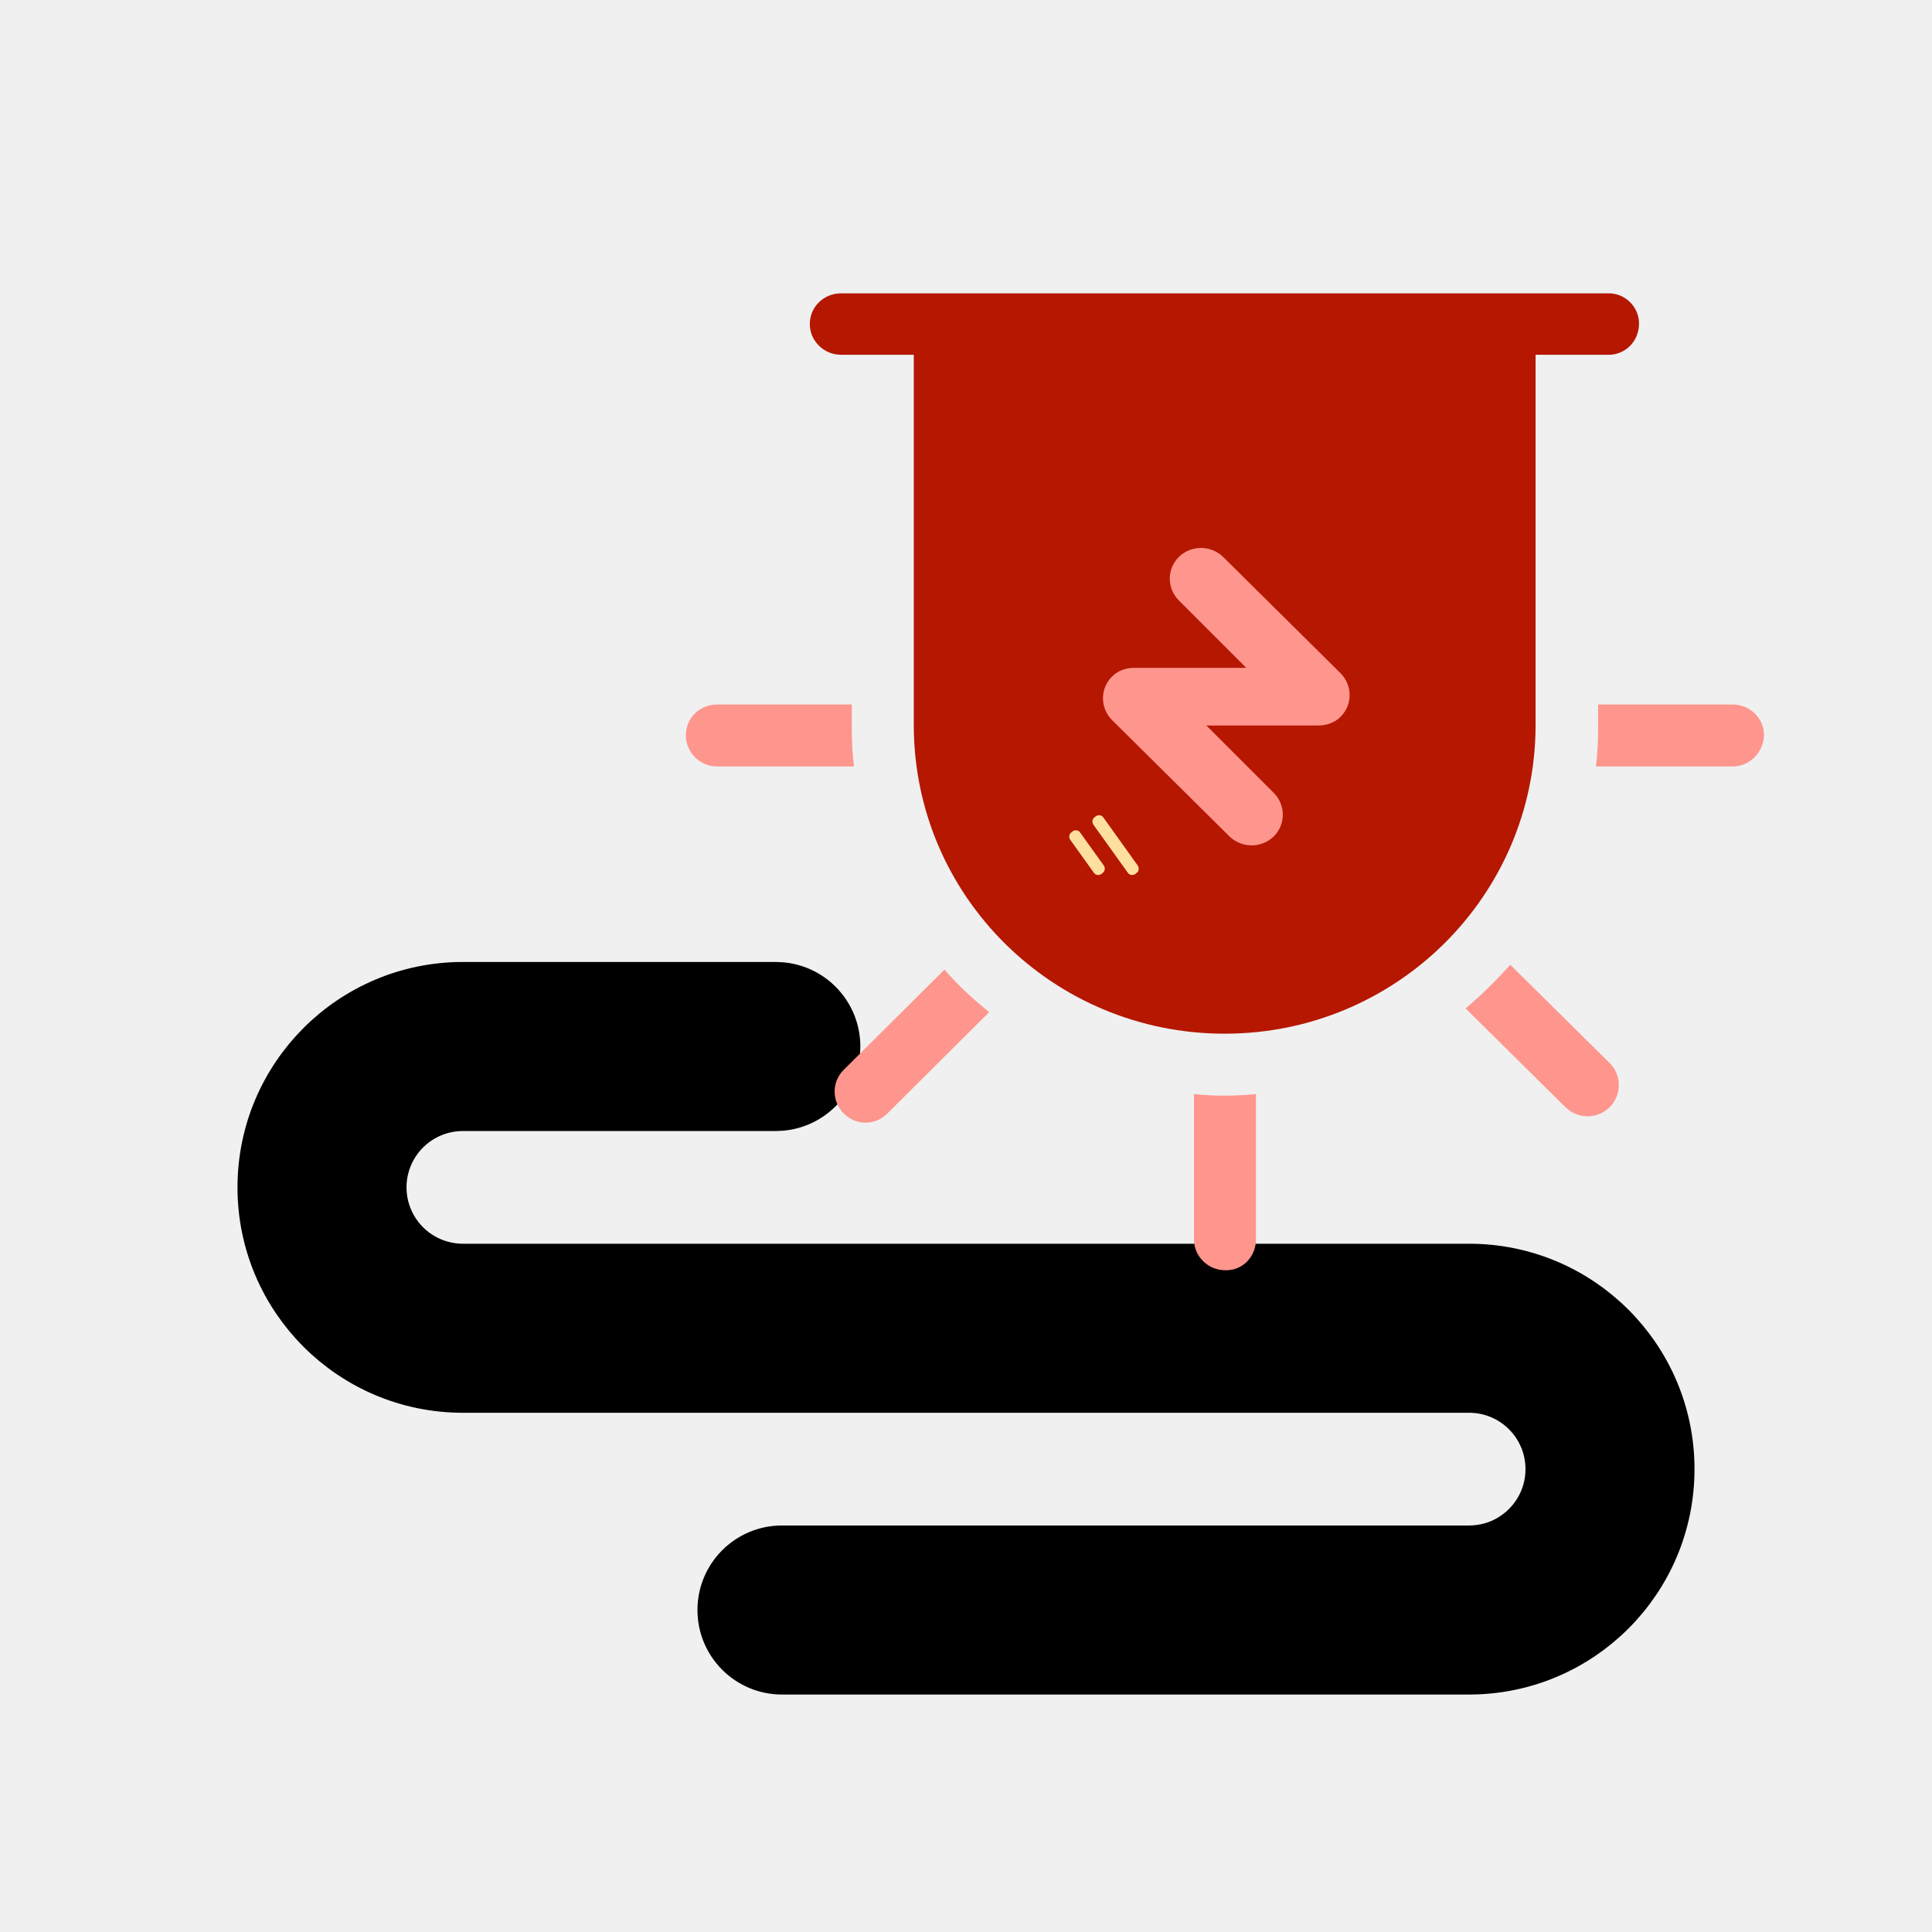
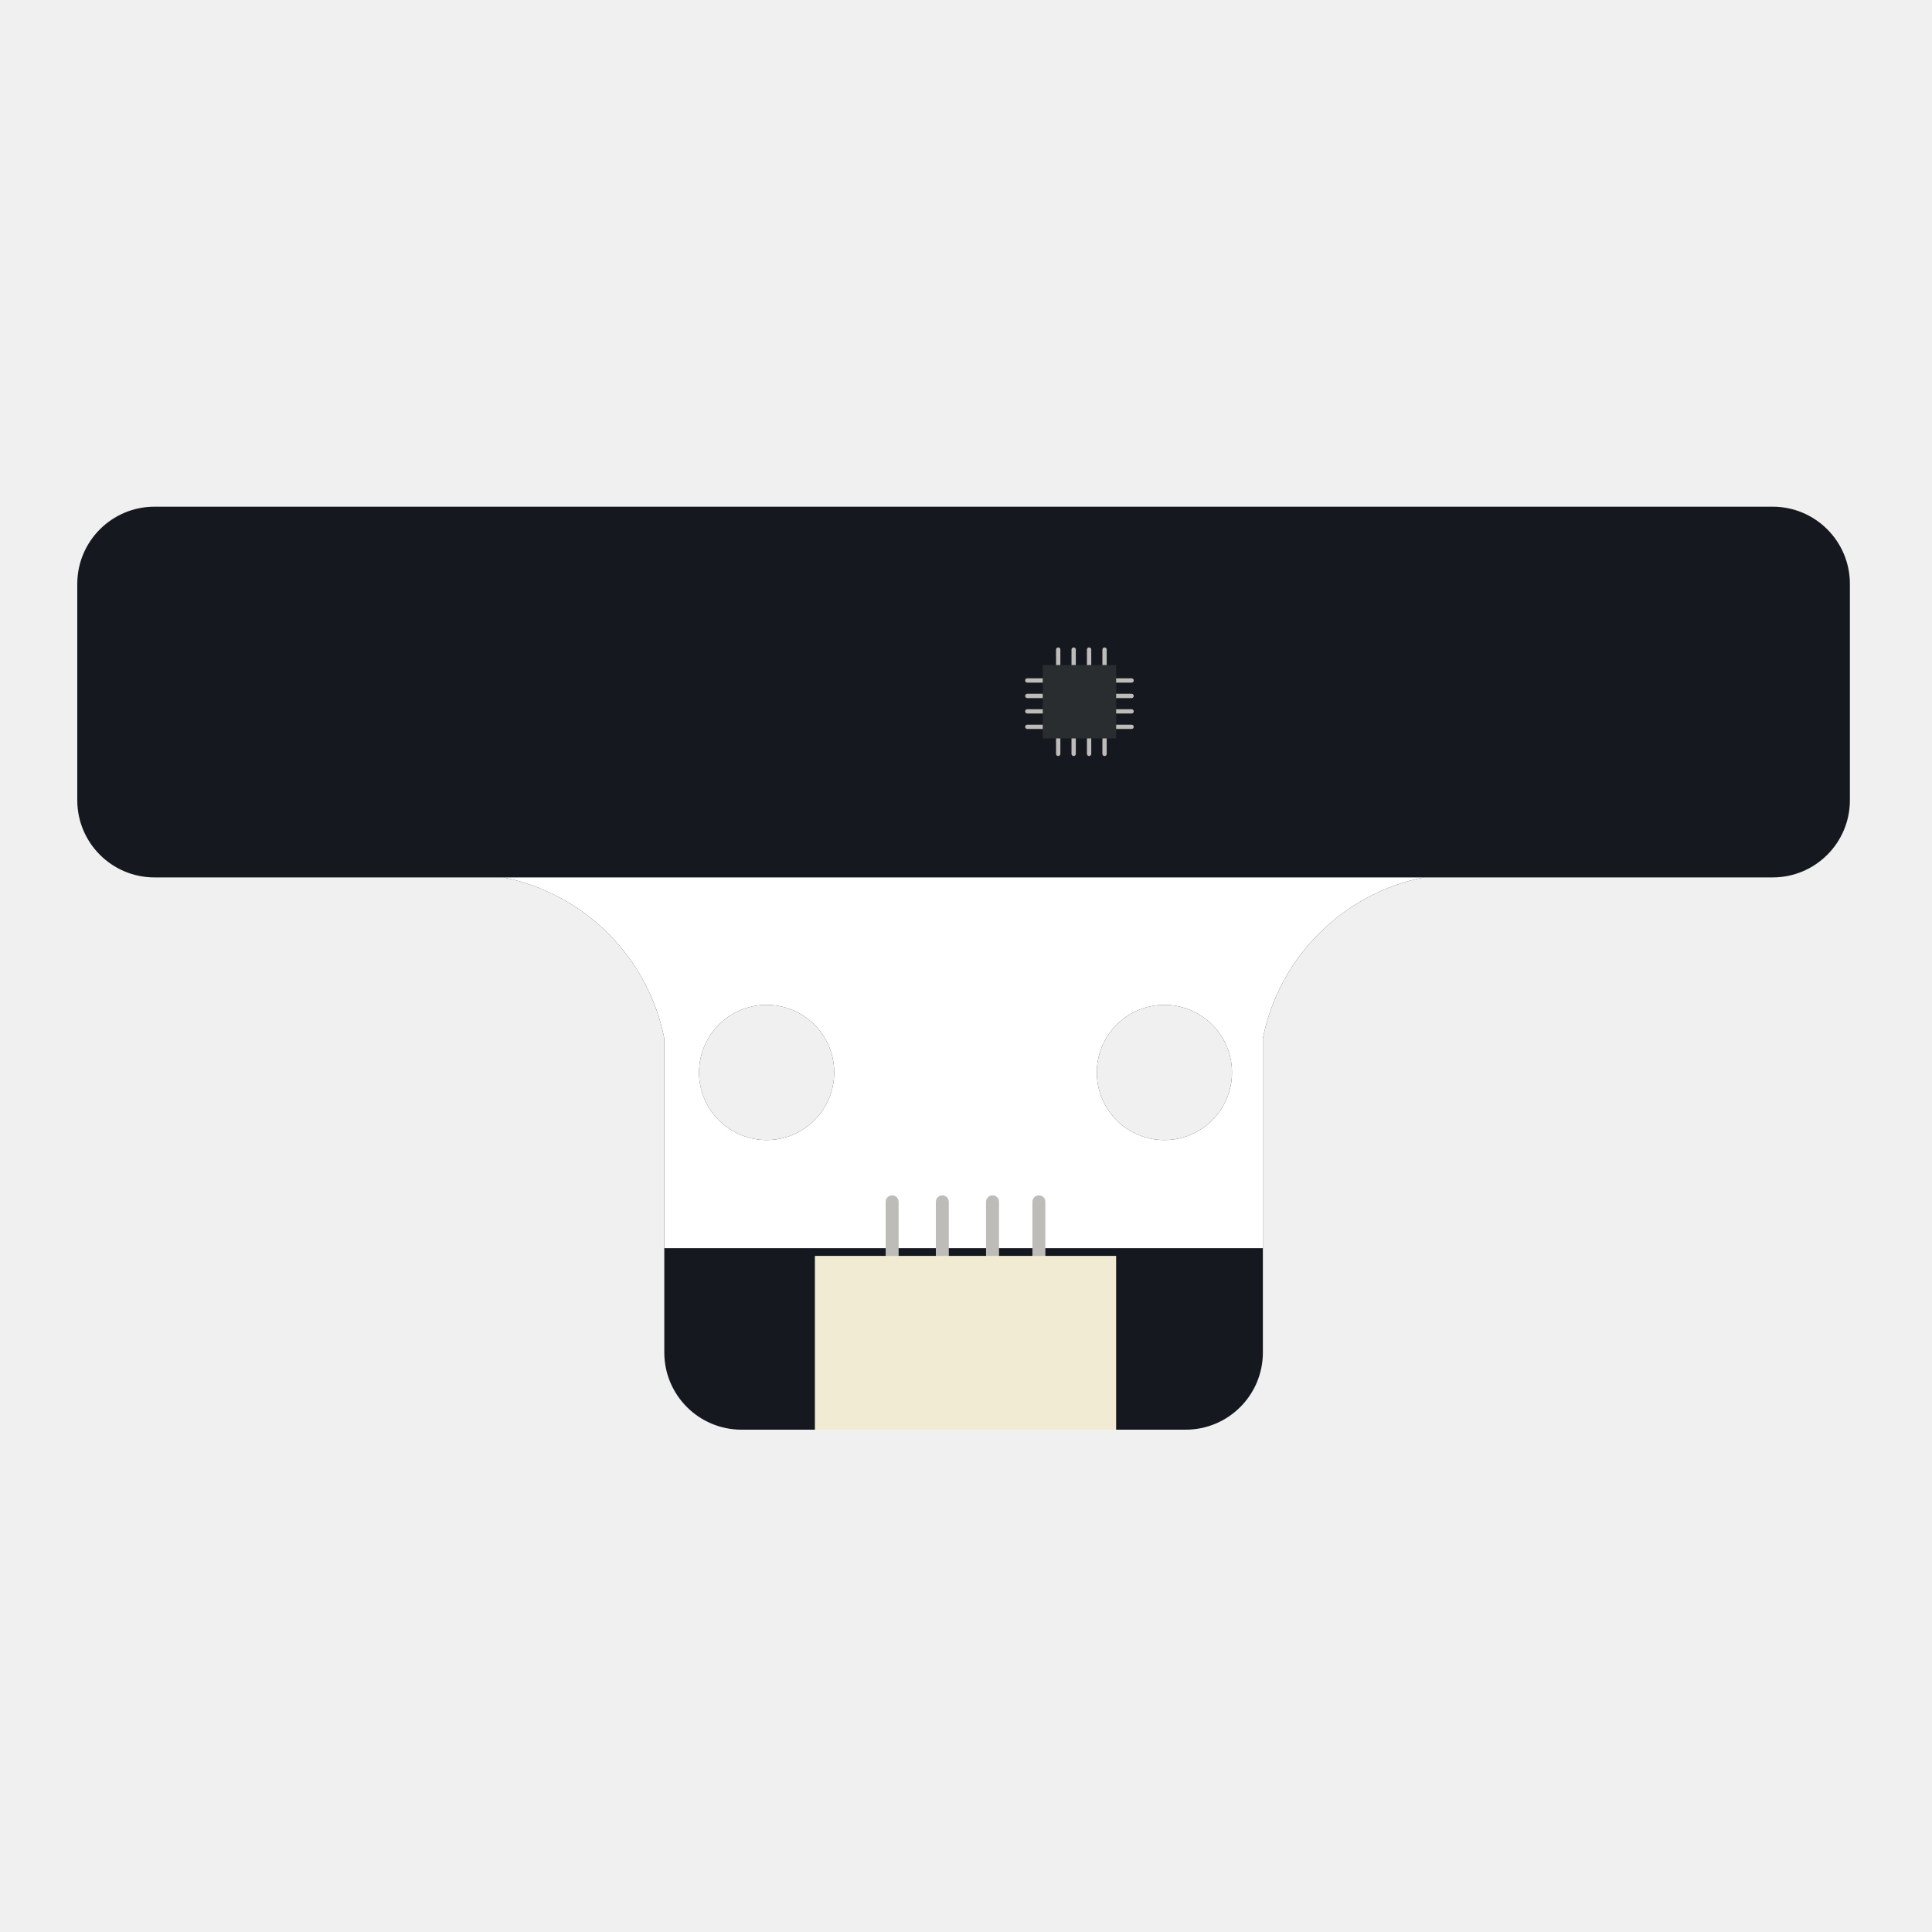
<svg xmlns="http://www.w3.org/2000/svg" width="80" height="80" viewBox="0 0 80 80">
-   <path id="path1" fill="#000000" stroke="#000000" stroke-width="2" d="M 64.167 60.833 C 64.167 58.992 62.674 57.5 60.833 57.5 L 19.167 57.5 C 14.565 57.5 10.834 53.769 10.834 49.167 C 10.834 44.565 14.565 40.834 19.167 40.833 L 32.127 40.833 L 32.383 40.847 C 33.657 40.979 34.625 42.052 34.625 43.333 C 34.625 44.614 33.657 45.688 32.383 45.82 L 32.127 45.833 L 19.167 45.833 C 17.976 45.833 16.875 46.468 16.279 47.5 C 15.684 48.531 15.684 49.802 16.279 50.833 C 16.875 51.865 17.976 52.5 19.167 52.5 L 60.833 52.5 C 65.435 52.5 69.166 56.231 69.166 60.833 C 69.166 65.435 65.435 69.166 60.833 69.167 L 32.38 69.167 C 30.999 69.167 29.88 68.047 29.88 66.667 C 29.88 65.286 30.999 64.167 32.38 64.167 L 60.833 64.167 C 62.674 64.167 64.167 62.674 64.167 60.833 Z" />
-   <g id="g1">
-     <path id="path2" fill="#b51700" stroke="none" d="M 66.642 14.691 L 63.585 14.691 L 63.585 30.019 C 63.585 37.069 57.829 42.803 50.712 42.803 C 43.594 42.803 37.838 37.092 37.838 30.019 L 37.838 14.691 L 34.826 14.691 C 34.112 14.691 33.532 14.111 33.532 13.419 C 33.532 12.705 34.112 12.147 34.826 12.147 L 66.575 12.147 C 67.289 12.125 67.869 12.705 67.869 13.397 C 67.869 14.088 67.356 14.668 66.642 14.691 Z M 40.426 29.171" />
-     <path id="path3" fill="#fe968d" stroke="none" d="M 66.664 45.838 C 66.151 46.351 65.326 46.351 64.813 45.838 L 60.685 41.755 C 61.354 41.197 61.957 40.595 62.537 39.948 L 66.664 44.031 C 67.155 44.521 67.155 45.325 66.664 45.838 Z M 50.734 52.598 C 50.02 52.598 49.44 52.018 49.44 51.326 L 49.44 45.302 C 49.864 45.347 50.288 45.369 50.712 45.369 C 51.158 45.369 51.582 45.347 52.006 45.302 L 52.006 51.326 C 52.006 52.04 51.448 52.621 50.734 52.598 Z M 34.937 46.106 C 34.446 45.615 34.424 44.811 34.937 44.298 L 39.11 40.148 C 39.667 40.795 40.292 41.375 40.961 41.911 L 36.767 46.083 C 36.254 46.619 35.45 46.619 34.937 46.106 Z M 71.752 31.737 L 66.084 31.737 C 66.151 31.201 66.174 30.666 66.174 30.13 L 66.174 29.171 L 71.752 29.171 C 72.466 29.171 73.046 29.751 73.046 30.443 C 73.023 31.157 72.443 31.737 71.752 31.737 Z M 28.4 30.443 C 28.4 29.729 28.98 29.171 29.694 29.171 L 35.272 29.171 L 35.272 30.13 C 35.272 30.666 35.294 31.201 35.361 31.737 L 29.694 31.737 C 28.98 31.737 28.4 31.157 28.4 30.443 Z M 54.594 30.041 L 49.953 30.041 L 52.742 32.83 C 53.233 33.321 53.255 34.124 52.742 34.637 C 52.229 35.128 51.426 35.128 50.912 34.637 L 46.049 29.818 C 45.558 29.327 45.535 28.524 46.049 28.011 C 46.294 27.765 46.629 27.654 46.963 27.654 L 51.604 27.654 L 48.815 24.865 C 48.324 24.374 48.302 23.571 48.815 23.058 C 49.328 22.567 50.132 22.567 50.645 23.058 L 55.509 27.877 C 56 28.368 56.022 29.171 55.509 29.684 C 55.286 29.907 54.951 30.041 54.594 30.041 Z" />
-     <path id="path4" fill="#fedfa0" stroke="none" d="M 45.692 35.82 L 44.732 34.481 C 44.665 34.37 44.509 34.347 44.397 34.437 L 44.375 34.459 C 44.264 34.526 44.241 34.682 44.331 34.794 L 45.29 36.132 C 45.357 36.244 45.513 36.266 45.625 36.177 L 45.647 36.155 C 45.758 36.088 45.781 35.931 45.692 35.82 Z M 47.097 35.82 L 45.692 33.856 C 45.625 33.745 45.468 33.723 45.357 33.812 L 45.335 33.834 C 45.223 33.901 45.201 34.057 45.29 34.169 L 46.696 36.132 C 46.762 36.244 46.919 36.266 47.03 36.177 L 47.053 36.155 C 47.164 36.088 47.186 35.931 47.097 35.82 Z" />
+   <g id="-">
+     <path id="path1" fill="#15181f" fill-rule="evenodd" stroke="none" d="M 27.507 43.001 L 27.507 56.002 C 27.507 57.768 28.939 59.2 30.705 59.2 L 49.095 59.2 C 50.861 59.2 52.293 57.768 52.293 56.002 L 52.293 43.001 C 52.955 39.641 55.602 36.994 58.962 36.332 L 73.402 36.332 C 75.168 36.332 76.6 34.901 76.6 33.134 L 76.6 24.179 C 76.6 22.413 75.168 20.981 73.402 20.981 L 6.398 20.981 C 4.632 20.981 3.2 22.413 3.2 24.179 L 3.2 33.134 C 3.2 34.901 4.632 36.332 6.398 36.332 L 20.838 36.332 C 24.198 36.994 26.845 39.641 27.507 43.001 Z M 34.543 44.408 C 34.543 42.863 33.29 41.61 31.744 41.61 C 30.199 41.61 28.946 42.863 28.946 44.408 C 28.946 45.954 30.199 47.207 31.744 47.207 C 33.29 47.207 34.543 45.954 34.543 44.408 Z M 48.215 41.61 C 49.761 41.61 51.014 42.863 51.014 44.408 C 51.014 45.954 49.761 47.207 48.215 47.207 C 46.67 47.207 45.417 45.954 45.417 44.408 C 45.417 42.863 46.67 41.61 48.215 41.61 Z" />
+     <path id="--2" fill="#ffffff" fill-rule="evenodd" stroke="none" d="M 27.507 51.684 L 27.507 43.001 C 26.845 39.641 24.198 36.994 20.838 36.332 L 58.962 36.332 C 55.602 36.994 52.955 39.641 52.293 43.001 L 52.293 51.684 L 27.507 51.684 Z M 34.543 44.408 C 34.543 42.863 33.29 41.61 31.744 41.61 C 30.199 41.61 28.946 42.863 28.946 44.408 C 28.946 45.954 30.199 47.207 31.744 47.207 C 33.29 47.207 34.543 45.954 34.543 44.408 Z M 48.215 41.61 C 49.761 41.61 51.014 42.863 51.014 44.408 C 51.014 45.954 49.761 47.207 48.215 47.207 C 46.67 47.207 45.417 45.954 45.417 44.408 C 45.417 42.863 46.67 41.61 48.215 41.61 Z" />
+     <g id="g4-">
+       <path id="path5" fill="none" stroke="#bebcb8" stroke-width="0.537" stroke-linecap="round" stroke-linejoin="round" d="M 36.942 53.123 L 36.942 49.765" />
+       <path id="path2" fill="none" stroke="#bebcb8" stroke-width="0.537" stroke-linecap="round" stroke-linejoin="round" d="M 39.02 53.123 L 39.02 49.765" />
+       <path id="path3" fill="none" stroke="#bebcb8" stroke-width="0.537" stroke-linecap="round" stroke-linejoin="round" d="M 41.099 53.123 L 41.099 49.765" />
+       <path id="--3" fill="none" stroke="#bebcb8" stroke-width="0.537" stroke-linecap="round" stroke-linejoin="round" d="M 43.018 53.123 L 43.018 49.765" />
+       <path id="path6" fill="#f1ebd3" fill-rule="evenodd" stroke="none" d="M 46.217 59.2 L 46.217 52.004 L 33.743 52.004 L 33.743 59.2 Z" />
+     </g>
+     <g id="g8-">
+       <path id="--8" fill="none" stroke="#bebcb8" stroke-width="0.179" stroke-linecap="round" stroke-linejoin="round" d="M 43.818 27.537 L 43.818 26.898" />
+       <path id="--9" fill="none" stroke="#bebcb8" stroke-width="0.179" stroke-linecap="round" stroke-linejoin="round" d="M 44.458 27.537 L 44.458 26.898" />
+       <path id="--10" fill="none" stroke="#bebcb8" stroke-width="0.179" stroke-linecap="round" stroke-linejoin="round" d="M 45.097 27.537 L 45.097 26.898" />
+       <path id="--11" fill="none" stroke="#bebcb8" stroke-width="0.179" stroke-linecap="round" stroke-linejoin="round" d="M 45.737 27.537 L 45.737 26.898" />
+       <path id="--15" fill="none" stroke="#bebcb8" stroke-width="0.179" stroke-linecap="round" stroke-linejoin="round" d="M 43.818 31.215 L 43.818 30.576" />
+       <path id="--14" fill="none" stroke="#bebcb8" stroke-width="0.179" stroke-linecap="round" stroke-linejoin="round" d="M 44.458 31.215 L 44.458 30.576" />
+       <path id="--13" fill="none" stroke="#bebcb8" stroke-width="0.179" stroke-linecap="round" stroke-linejoin="round" d="M 45.097 31.215 L 45.097 30.576" />
+       <path id="--12" fill="none" stroke="#bebcb8" stroke-width="0.179" stroke-linecap="round" stroke-linejoin="round" d="M 45.737 31.215 L 45.737 30.576" />
+       <path id="path9" fill="none" stroke="#bebcb8" stroke-width="0.179" stroke-linecap="round" stroke-linejoin="round" d="M 43.178 30.096 L 42.539 30.096" />
+       <path id="path10" fill="none" stroke="#bebcb8" stroke-width="0.179" stroke-linecap="round" stroke-linejoin="round" d="M 43.178 29.456 L 42.539 29.456" />
+       <path id="path11" fill="none" stroke="#bebcb8" stroke-width="0.179" stroke-linecap="round" stroke-linejoin="round" d="M 43.178 28.817 L 42.539 28.817" />
+       <path id="path12" fill="none" stroke="#bebcb8" stroke-width="0.179" stroke-linecap="round" stroke-linejoin="round" d="M 43.178 28.177 L 42.539 28.177" />
+       <path id="path13" fill="none" stroke="#bebcb8" stroke-width="0.179" stroke-linecap="round" stroke-linejoin="round" d="M 46.856 30.096 L 46.217 30.096" />
+       <path id="path14" fill="none" stroke="#bebcb8" stroke-width="0.179" stroke-linecap="round" stroke-linejoin="round" d="M 46.856 29.456 L 46.217 29.456" />
+       <path id="path15" fill="none" stroke="#bebcb8" stroke-width="0.179" stroke-linecap="round" stroke-linejoin="round" d="M 46.856 28.817 L 46.217 28.817" />
+       <path id="path16" fill="none" stroke="#bebcb8" stroke-width="0.179" stroke-linecap="round" stroke-linejoin="round" d="M 46.856 28.177 L 46.217 28.177" />
+       <path id="path17" fill="#292d2f" fill-rule="evenodd" stroke="none" d="M 46.217 30.576 L 46.217 27.537 L 43.178 27.537 L 43.178 30.576 Z" />
+     </g>
  </g>
</svg>
